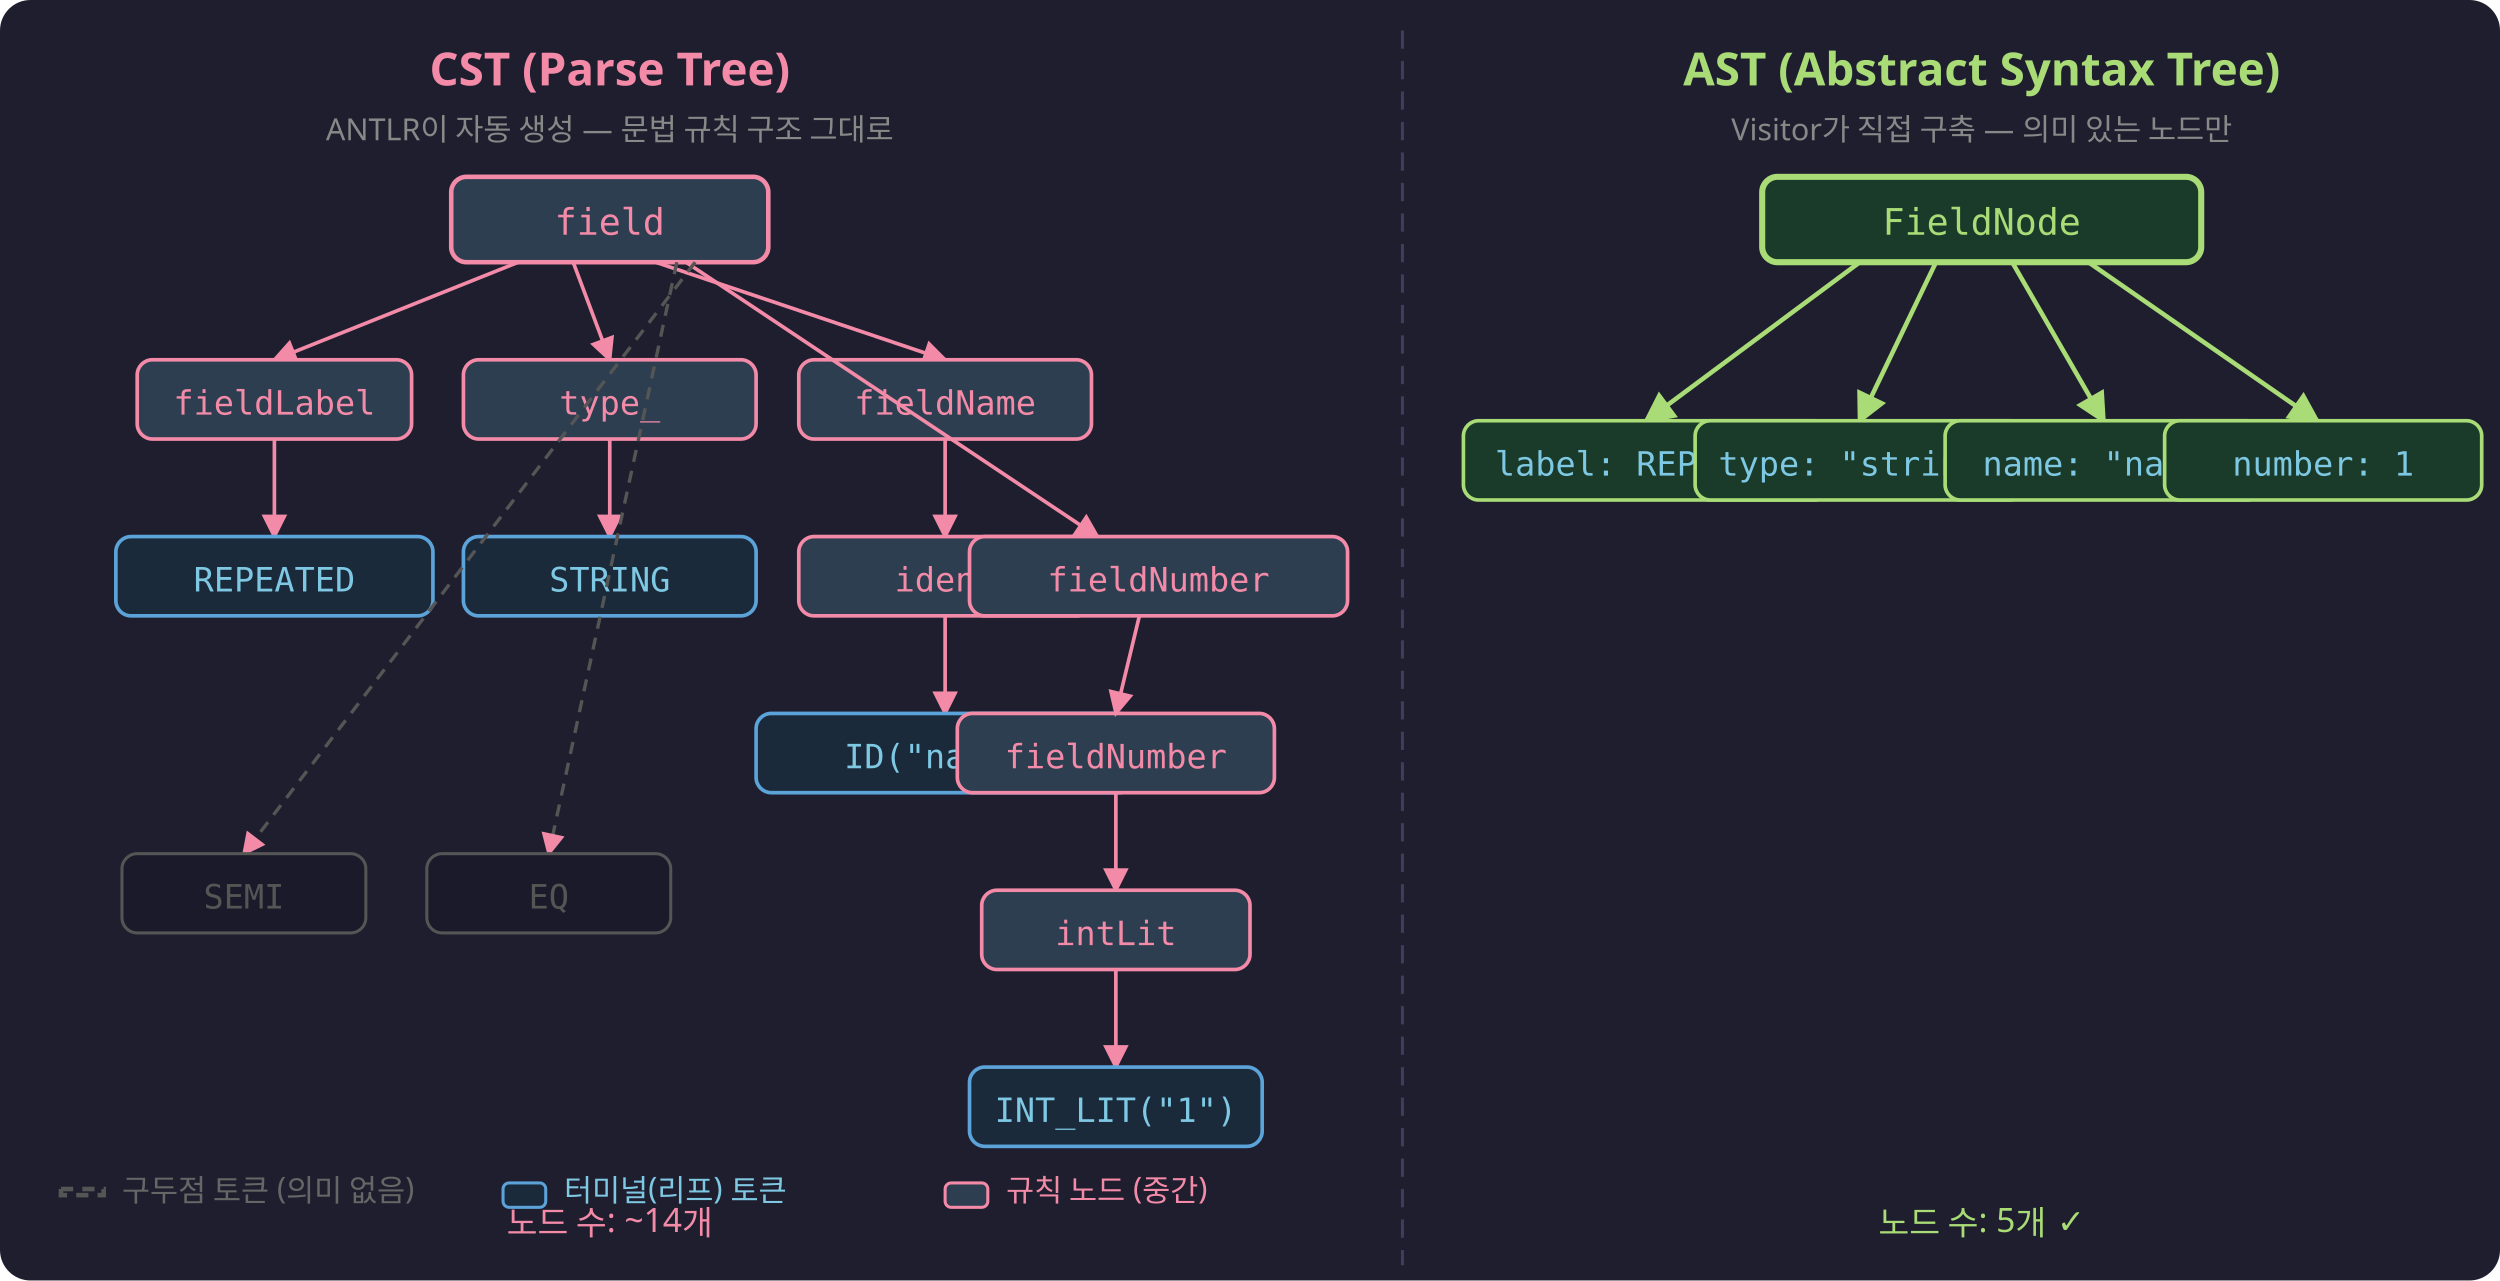
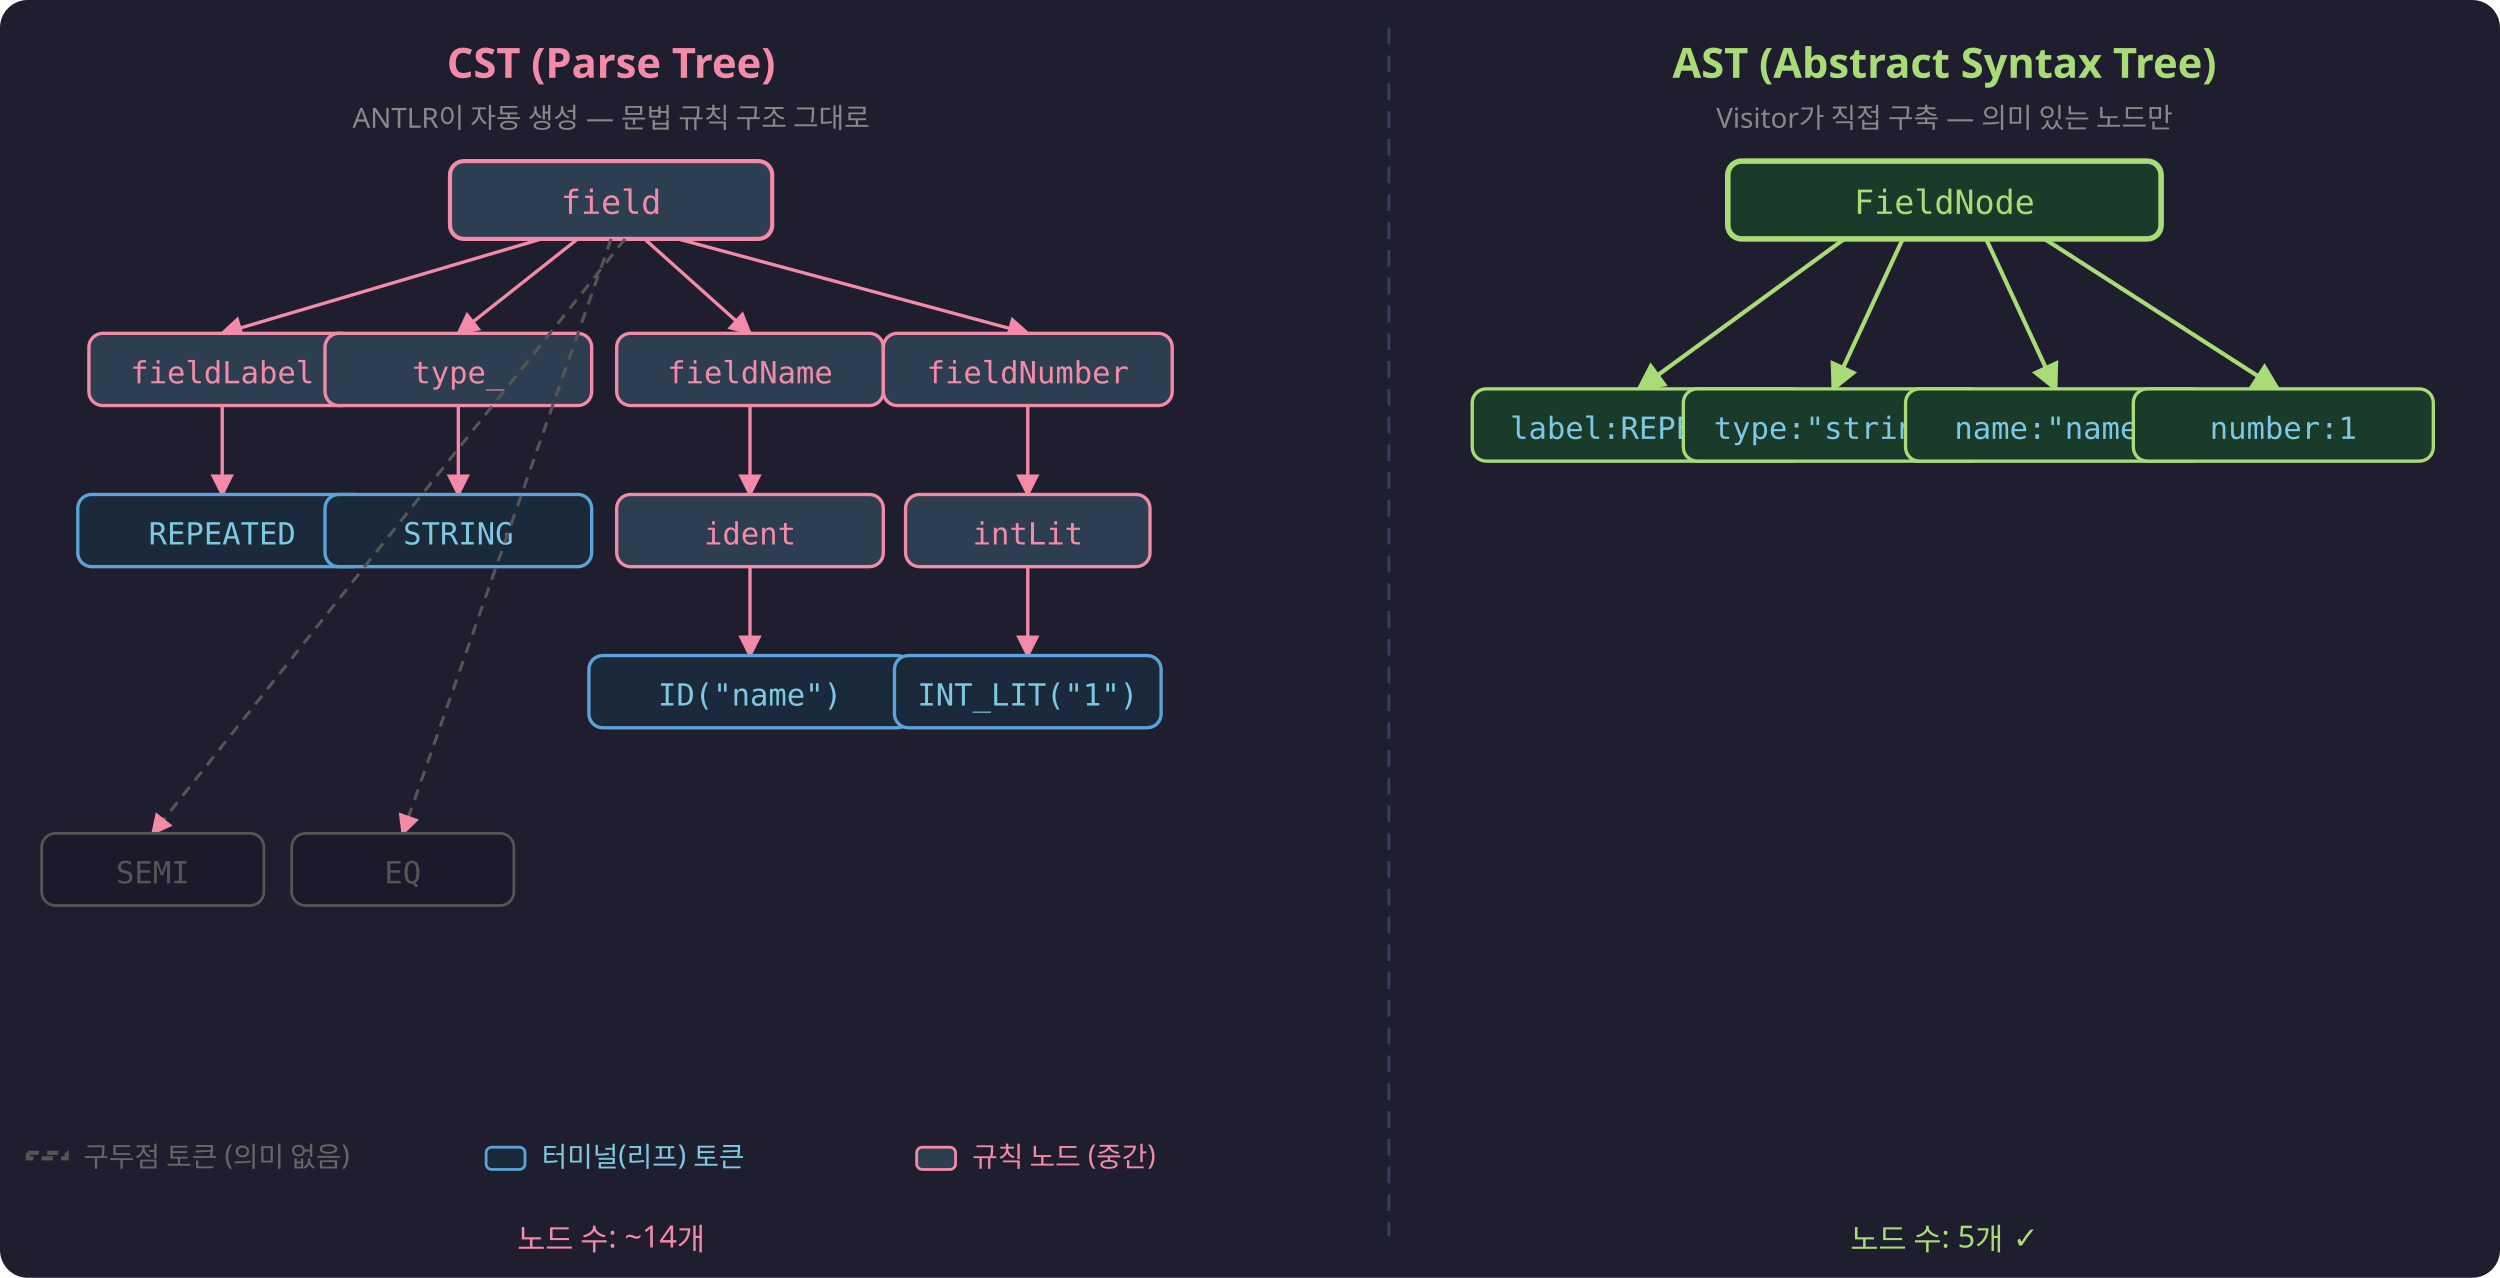
- <svg xmlns="http://www.w3.org/2000/svg" viewBox="0 0 820 420">
-   <rect width="820" height="420" fill="#1e1e2e" rx="10" />
+ <svg xmlns="http://www.w3.org/2000/svg" viewBox="0 0 900 460">
+   <rect width="900" height="460" fill="#1e1e2e" rx="10" />
  <defs>
    <marker id="e" markerWidth="7" markerHeight="7" refX="6" refY="3.5" orient="auto">
      <polygon points="0 0,7 3.5,0 7" fill="#f38ba8" />
    </marker>
    <marker id="g" markerWidth="7" markerHeight="7" refX="6" refY="3.5" orient="auto">
      <polygon points="0 0,7 3.5,0 7" fill="#a9dc76" />
    </marker>
  </defs>
-   <text x="200" y="28" text-anchor="middle" font-family="'Segoe UI',sans-serif" font-size="15" font-weight="bold" fill="#f38ba8">CST  (Parse Tree)</text>
-   <text x="200" y="46" text-anchor="middle" font-family="'Segoe UI',sans-serif" font-size="10" fill="#888">ANTLR이 자동 생성 — 문법 규칙 구조 그대로</text>
-   <rect x="148" y="58" width="104" height="28" rx="5" fill="#2c3e50" stroke="#f38ba8" stroke-width="1.5" />
-   <text x="200" y="77" text-anchor="middle" font-family="'Consolas',monospace" font-size="12" fill="#f38ba8">field</text>
-   <line x1="170" y1="86" x2="90" y2="118" stroke="#f38ba8" stroke-width="1.2" marker-end="url(#e)" />
-   <rect x="45" y="118" width="90" height="26" rx="5" fill="#2c3e50" stroke="#f38ba8" stroke-width="1.2" />
-   <text x="90" y="136" text-anchor="middle" font-family="'Consolas',monospace" font-size="11" fill="#f38ba8">fieldLabel</text>
-   <line x1="90" y1="144" x2="90" y2="176" stroke="#f38ba8" stroke-width="1.2" marker-end="url(#e)" />
-   <rect x="38" y="176" width="104" height="26" rx="5" fill="#1a2a3a" stroke="#5ba3d9" stroke-width="1.2" />
-   <text x="90" y="194" text-anchor="middle" font-family="'Consolas',monospace" font-size="11" fill="#7ec8e3">REPEATED</text>
-   <line x1="188" y1="86" x2="200" y2="118" stroke="#f38ba8" stroke-width="1.2" marker-end="url(#e)" />
-   <rect x="152" y="118" width="96" height="26" rx="5" fill="#2c3e50" stroke="#f38ba8" stroke-width="1.2" />
-   <text x="200" y="136" text-anchor="middle" font-family="'Consolas',monospace" font-size="11" fill="#f38ba8">type_</text>
-   <line x1="200" y1="144" x2="200" y2="176" stroke="#f38ba8" stroke-width="1.2" marker-end="url(#e)" />
-   <rect x="152" y="176" width="96" height="26" rx="5" fill="#1a2a3a" stroke="#5ba3d9" stroke-width="1.2" />
-   <text x="200" y="194" text-anchor="middle" font-family="'Consolas',monospace" font-size="11" fill="#7ec8e3">STRING</text>
-   <line x1="215" y1="86" x2="310" y2="118" stroke="#f38ba8" stroke-width="1.2" marker-end="url(#e)" />
-   <rect x="262" y="118" width="96" height="26" rx="5" fill="#2c3e50" stroke="#f38ba8" stroke-width="1.2" />
-   <text x="310" y="136" text-anchor="middle" font-family="'Consolas',monospace" font-size="11" fill="#f38ba8">fieldName</text>
-   <line x1="310" y1="144" x2="310" y2="176" stroke="#f38ba8" stroke-width="1.2" marker-end="url(#e)" />
-   <rect x="262" y="176" width="96" height="26" rx="5" fill="#2c3e50" stroke="#f38ba8" stroke-width="1.2" />
-   <text x="310" y="194" text-anchor="middle" font-family="'Consolas',monospace" font-size="11" fill="#f38ba8">ident</text>
-   <line x1="310" y1="202" x2="310" y2="234" stroke="#f38ba8" stroke-width="1.2" marker-end="url(#e)" />
-   <rect x="248" y="234" width="124" height="26" rx="5" fill="#1a2a3a" stroke="#5ba3d9" stroke-width="1.2" />
-   <text x="310" y="252" text-anchor="middle" font-family="'Consolas',monospace" font-size="11" fill="#7ec8e3">ID("name")</text>
-   <line x1="222" y1="86" x2="180" y2="280" stroke="#555" stroke-width="1.1" stroke-dasharray="4,3" marker-end="url(#e)" />
-   <rect x="140" y="280" width="80" height="26" rx="5" fill="#1a1a2a" stroke="#555" stroke-width="1" />
-   <text x="180" y="298" text-anchor="middle" font-family="'Consolas',monospace" font-size="11" fill="#555">EQ</text>
-   <line x1="225" y1="86" x2="360" y2="176" stroke="#f38ba8" stroke-width="1.2" marker-end="url(#e)" />
-   <rect x="314" y="234" width="104" height="26" rx="5" fill="#2c3e50" stroke="#f38ba8" stroke-width="1.2" />
-   <text x="366" y="252" text-anchor="middle" font-family="'Consolas',monospace" font-size="11" fill="#f38ba8">fieldNumber</text>
-   <line x1="380" y1="176" x2="366" y2="234" stroke="#f38ba8" stroke-width="1.2" marker-end="url(#e)" />
-   <rect x="318" y="176" width="124" height="26" rx="5" fill="#2c3e50" stroke="#f38ba8" stroke-width="1.2" />
-   <text x="380" y="194" text-anchor="middle" font-family="'Consolas',monospace" font-size="11" fill="#f38ba8">fieldNumber</text>
-   <line x1="366" y1="260" x2="366" y2="292" stroke="#f38ba8" stroke-width="1.2" marker-end="url(#e)" />
-   <rect x="322" y="292" width="88" height="26" rx="5" fill="#2c3e50" stroke="#f38ba8" stroke-width="1.2" />
-   <text x="366" y="310" text-anchor="middle" font-family="'Consolas',monospace" font-size="11" fill="#f38ba8">intLit</text>
-   <line x1="366" y1="318" x2="366" y2="350" stroke="#f38ba8" stroke-width="1.2" marker-end="url(#e)" />
-   <rect x="318" y="350" width="96" height="26" rx="5" fill="#1a2a3a" stroke="#5ba3d9" stroke-width="1.2" />
-   <text x="366" y="368" text-anchor="middle" font-family="'Consolas',monospace" font-size="11" fill="#7ec8e3">INT_LIT("1")</text>
-   <line x1="228" y1="86" x2="80" y2="280" stroke="#555" stroke-width="1.1" stroke-dasharray="4,3" marker-end="url(#e)" />
-   <rect x="40" y="280" width="80" height="26" rx="5" fill="#1a1a2a" stroke="#555" stroke-width="1" />
-   <text x="80" y="298" text-anchor="middle" font-family="'Consolas',monospace" font-size="11" fill="#555">SEMI</text>
-   <rect x="20" y="390" width="14" height="2" fill="none" stroke="#555" stroke-width="1.5" stroke-dasharray="4,3" />
-   <text x="40" y="394" font-family="'Segoe UI',sans-serif" font-size="10" fill="#666">구두점 토큰 (의미 없음)</text>
-   <rect x="165" y="388" width="14" height="8" rx="2" fill="#1a2a3a" stroke="#5ba3d9" stroke-width="1" />
-   <text x="185" y="394" font-family="'Segoe UI',sans-serif" font-size="10" fill="#7ec8e3">터미널(리프) 토큰</text>
-   <rect x="310" y="388" width="14" height="8" rx="2" fill="#2c3e50" stroke="#f38ba8" stroke-width="1" />
-   <text x="330" y="394" font-family="'Segoe UI',sans-serif" font-size="10" fill="#f38ba8">규칙 노드 (중간)</text>
-   <text x="650" y="28" text-anchor="middle" font-family="'Segoe UI',sans-serif" font-size="15" font-weight="bold" fill="#a9dc76">AST  (Abstract Syntax Tree)</text>
-   <text x="650" y="46" text-anchor="middle" font-family="'Segoe UI',sans-serif" font-size="10" fill="#888">Visitor가 직접 구축 — 의미 있는 노드만</text>
-   <rect x="578" y="58" width="144" height="28" rx="5" fill="#1a3a2a" stroke="#a9dc76" stroke-width="2" />
-   <text x="650" y="77" text-anchor="middle" font-family="'Consolas',monospace" font-size="12" fill="#a9dc76">FieldNode</text>
-   <line x1="610" y1="86" x2="540" y2="138" stroke="#a9dc76" stroke-width="1.5" marker-end="url(#g)" />
-   <rect x="480" y="138" width="120" height="26" rx="5" fill="#1a3a2a" stroke="#a9dc76" stroke-width="1.2" />
-   <text x="540" y="156" text-anchor="middle" font-family="'Consolas',monospace" font-size="11" fill="#7ec8e3">label: REPEATED</text>
-   <line x1="635" y1="86" x2="610" y2="138" stroke="#a9dc76" stroke-width="1.5" marker-end="url(#g)" />
-   <rect x="556" y="138" width="108" height="26" rx="5" fill="#1a3a2a" stroke="#a9dc76" stroke-width="1.2" />
-   <text x="610" y="156" text-anchor="middle" font-family="'Consolas',monospace" font-size="11" fill="#7ec8e3">type: "string"</text>
-   <line x1="660" y1="86" x2="690" y2="138" stroke="#a9dc76" stroke-width="1.5" marker-end="url(#g)" />
-   <rect x="638" y="138" width="104" height="26" rx="5" fill="#1a3a2a" stroke="#a9dc76" stroke-width="1.2" />
-   <text x="690" y="156" text-anchor="middle" font-family="'Consolas',monospace" font-size="11" fill="#7ec8e3">name: "name"</text>
-   <line x1="685" y1="86" x2="760" y2="138" stroke="#a9dc76" stroke-width="1.5" marker-end="url(#g)" />
-   <rect x="710" y="138" width="104" height="26" rx="5" fill="#1a3a2a" stroke="#a9dc76" stroke-width="1.2" />
-   <text x="762" y="156" text-anchor="middle" font-family="'Consolas',monospace" font-size="11" fill="#7ec8e3">number: 1</text>
-   <text x="200" y="405" text-anchor="middle" font-family="'Segoe UI',sans-serif" font-size="11" fill="#f38ba8">노드 수: ~14개</text>
-   <text x="650" y="405" text-anchor="middle" font-family="'Segoe UI',sans-serif" font-size="11" fill="#a9dc76">노드 수: 5개 ✓</text>
-   <line x1="460" y1="10" x2="460" y2="415" stroke="#3d3d5c" stroke-width="1" stroke-dasharray="6,4" />
+   <text x="220" y="28" text-anchor="middle" font-family="'Segoe UI',sans-serif" font-size="15" font-weight="bold" fill="#f38ba8">CST  (Parse Tree)</text>
+   <text x="220" y="46" text-anchor="middle" font-family="'Segoe UI',sans-serif" font-size="10" fill="#888">ANTLR이 자동 생성 — 문법 규칙 구조 그대로</text>
+   <rect x="162" y="58" width="116" height="28" rx="5" fill="#2c3e50" stroke="#f38ba8" stroke-width="1.5" />
+   <text x="220" y="77" text-anchor="middle" font-family="'Consolas',monospace" font-size="12" fill="#f38ba8">field</text>
+   <line x1="195" y1="86" x2="80" y2="120" stroke="#f38ba8" stroke-width="1.2" marker-end="url(#e)" />
+   <rect x="32" y="120" width="96" height="26" rx="5" fill="#2c3e50" stroke="#f38ba8" stroke-width="1.2" />
+   <text x="80" y="138" text-anchor="middle" font-family="'Consolas',monospace" font-size="11" fill="#f38ba8">fieldLabel</text>
+   <line x1="80" y1="146" x2="80" y2="178" stroke="#f38ba8" stroke-width="1.2" marker-end="url(#e)" />
+   <rect x="28" y="178" width="104" height="26" rx="5" fill="#1a2a3a" stroke="#5ba3d9" stroke-width="1.2" />
+   <text x="80" y="196" text-anchor="middle" font-family="'Consolas',monospace" font-size="11" fill="#7ec8e3">REPEATED</text>
+   <line x1="208" y1="86" x2="165" y2="120" stroke="#f38ba8" stroke-width="1.2" marker-end="url(#e)" />
+   <rect x="117" y="120" width="96" height="26" rx="5" fill="#2c3e50" stroke="#f38ba8" stroke-width="1.2" />
+   <text x="165" y="138" text-anchor="middle" font-family="'Consolas',monospace" font-size="11" fill="#f38ba8">type_</text>
+   <line x1="165" y1="146" x2="165" y2="178" stroke="#f38ba8" stroke-width="1.2" marker-end="url(#e)" />
+   <rect x="117" y="178" width="96" height="26" rx="5" fill="#1a2a3a" stroke="#5ba3d9" stroke-width="1.2" />
+   <text x="165" y="196" text-anchor="middle" font-family="'Consolas',monospace" font-size="11" fill="#7ec8e3">STRING</text>
+   <line x1="232" y1="86" x2="270" y2="120" stroke="#f38ba8" stroke-width="1.2" marker-end="url(#e)" />
+   <rect x="222" y="120" width="96" height="26" rx="5" fill="#2c3e50" stroke="#f38ba8" stroke-width="1.2" />
+   <text x="270" y="138" text-anchor="middle" font-family="'Consolas',monospace" font-size="11" fill="#f38ba8">fieldName</text>
+   <line x1="270" y1="146" x2="270" y2="178" stroke="#f38ba8" stroke-width="1.2" marker-end="url(#e)" />
+   <rect x="222" y="178" width="96" height="26" rx="5" fill="#2c3e50" stroke="#f38ba8" stroke-width="1.2" />
+   <text x="270" y="196" text-anchor="middle" font-family="'Consolas',monospace" font-size="11" fill="#f38ba8">ident</text>
+   <line x1="270" y1="204" x2="270" y2="236" stroke="#f38ba8" stroke-width="1.2" marker-end="url(#e)" />
+   <rect x="212" y="236" width="116" height="26" rx="5" fill="#1a2a3a" stroke="#5ba3d9" stroke-width="1.2" />
+   <text x="270" y="254" text-anchor="middle" font-family="'Consolas',monospace" font-size="11" fill="#7ec8e3">ID("name")</text>
+   <line x1="244" y1="86" x2="370" y2="120" stroke="#f38ba8" stroke-width="1.2" marker-end="url(#e)" />
+   <rect x="318" y="120" width="104" height="26" rx="5" fill="#2c3e50" stroke="#f38ba8" stroke-width="1.2" />
+   <text x="370" y="138" text-anchor="middle" font-family="'Consolas',monospace" font-size="11" fill="#f38ba8">fieldNumber</text>
+   <line x1="370" y1="146" x2="370" y2="178" stroke="#f38ba8" stroke-width="1.2" marker-end="url(#e)" />
+   <rect x="326" y="178" width="88" height="26" rx="5" fill="#2c3e50" stroke="#f38ba8" stroke-width="1.2" />
+   <text x="370" y="196" text-anchor="middle" font-family="'Consolas',monospace" font-size="11" fill="#f38ba8">intLit</text>
+   <line x1="370" y1="204" x2="370" y2="236" stroke="#f38ba8" stroke-width="1.2" marker-end="url(#e)" />
+   <rect x="322" y="236" width="96" height="26" rx="5" fill="#1a2a3a" stroke="#5ba3d9" stroke-width="1.2" />
+   <text x="370" y="254" text-anchor="middle" font-family="'Consolas',monospace" font-size="11" fill="#7ec8e3">INT_LIT("1")</text>
+   <line x1="220" y1="86" x2="145" y2="300" stroke="#555" stroke-width="1.1" stroke-dasharray="4,3" marker-end="url(#e)" />
+   <rect x="105" y="300" width="80" height="26" rx="5" fill="#1a1a2a" stroke="#555" stroke-width="1" />
+   <text x="145" y="318" text-anchor="middle" font-family="'Consolas',monospace" font-size="11" fill="#555">EQ</text>
+   <line x1="225" y1="86" x2="55" y2="300" stroke="#555" stroke-width="1.1" stroke-dasharray="4,3" marker-end="url(#e)" />
+   <rect x="15" y="300" width="80" height="26" rx="5" fill="#1a1a2a" stroke="#555" stroke-width="1" />
+   <text x="55" y="318" text-anchor="middle" font-family="'Consolas',monospace" font-size="11" fill="#555">SEMI</text>
+   <rect x="10" y="415" width="14" height="2" fill="none" stroke="#555" stroke-width="1.5" stroke-dasharray="4,3" />
+   <text x="30" y="420" font-family="'Segoe UI',sans-serif" font-size="10" fill="#666">구두점 토큰 (의미 없음)</text>
+   <rect x="175" y="413" width="14" height="8" rx="2" fill="#1a2a3a" stroke="#5ba3d9" stroke-width="1" />
+   <text x="195" y="420" font-family="'Segoe UI',sans-serif" font-size="10" fill="#7ec8e3">터미널(리프) 토큰</text>
+   <rect x="330" y="413" width="14" height="8" rx="2" fill="#2c3e50" stroke="#f38ba8" stroke-width="1" />
+   <text x="350" y="420" font-family="'Segoe UI',sans-serif" font-size="10" fill="#f38ba8">규칙 노드 (중간)</text>
+   <text x="700" y="28" text-anchor="middle" font-family="'Segoe UI',sans-serif" font-size="15" font-weight="bold" fill="#a9dc76">AST  (Abstract Syntax Tree)</text>
+   <text x="700" y="46" text-anchor="middle" font-family="'Segoe UI',sans-serif" font-size="10" fill="#888">Visitor가 직접 구축 — 의미 있는 노드만</text>
+   <rect x="622" y="58" width="156" height="28" rx="5" fill="#1a3a2a" stroke="#a9dc76" stroke-width="2" />
+   <text x="700" y="77" text-anchor="middle" font-family="'Consolas',monospace" font-size="12" fill="#a9dc76">FieldNode</text>
+   <line x1="664" y1="86" x2="590" y2="140" stroke="#a9dc76" stroke-width="1.5" marker-end="url(#g)" />
+   <rect x="530" y="140" width="120" height="26" rx="5" fill="#1a3a2a" stroke="#a9dc76" stroke-width="1.2" />
+   <text x="590" y="158" text-anchor="middle" font-family="'Consolas',monospace" font-size="11" fill="#7ec8e3">label:REPEATED</text>
+   <line x1="685" y1="86" x2="660" y2="140" stroke="#a9dc76" stroke-width="1.5" marker-end="url(#g)" />
+   <rect x="606" y="140" width="108" height="26" rx="5" fill="#1a3a2a" stroke="#a9dc76" stroke-width="1.2" />
+   <text x="660" y="158" text-anchor="middle" font-family="'Consolas',monospace" font-size="11" fill="#7ec8e3">type:"string"</text>
+   <line x1="715" y1="86" x2="740" y2="140" stroke="#a9dc76" stroke-width="1.5" marker-end="url(#g)" />
+   <rect x="686" y="140" width="108" height="26" rx="5" fill="#1a3a2a" stroke="#a9dc76" stroke-width="1.2" />
+   <text x="740" y="158" text-anchor="middle" font-family="'Consolas',monospace" font-size="11" fill="#7ec8e3">name:"name"</text>
+   <line x1="736" y1="86" x2="820" y2="140" stroke="#a9dc76" stroke-width="1.5" marker-end="url(#g)" />
+   <rect x="768" y="140" width="108" height="26" rx="5" fill="#1a3a2a" stroke="#a9dc76" stroke-width="1.2" />
+   <text x="822" y="158" text-anchor="middle" font-family="'Consolas',monospace" font-size="11" fill="#7ec8e3">number:1</text>
+   <text x="220" y="450" text-anchor="middle" font-family="'Segoe UI',sans-serif" font-size="11" fill="#f38ba8">노드 수: ~14개</text>
+   <text x="700" y="450" text-anchor="middle" font-family="'Segoe UI',sans-serif" font-size="11" fill="#a9dc76">노드 수: 5개 ✓</text>
+   <line x1="500" y1="10" x2="500" y2="445" stroke="#3d3d5c" stroke-width="1" stroke-dasharray="6,4" />
</svg>
